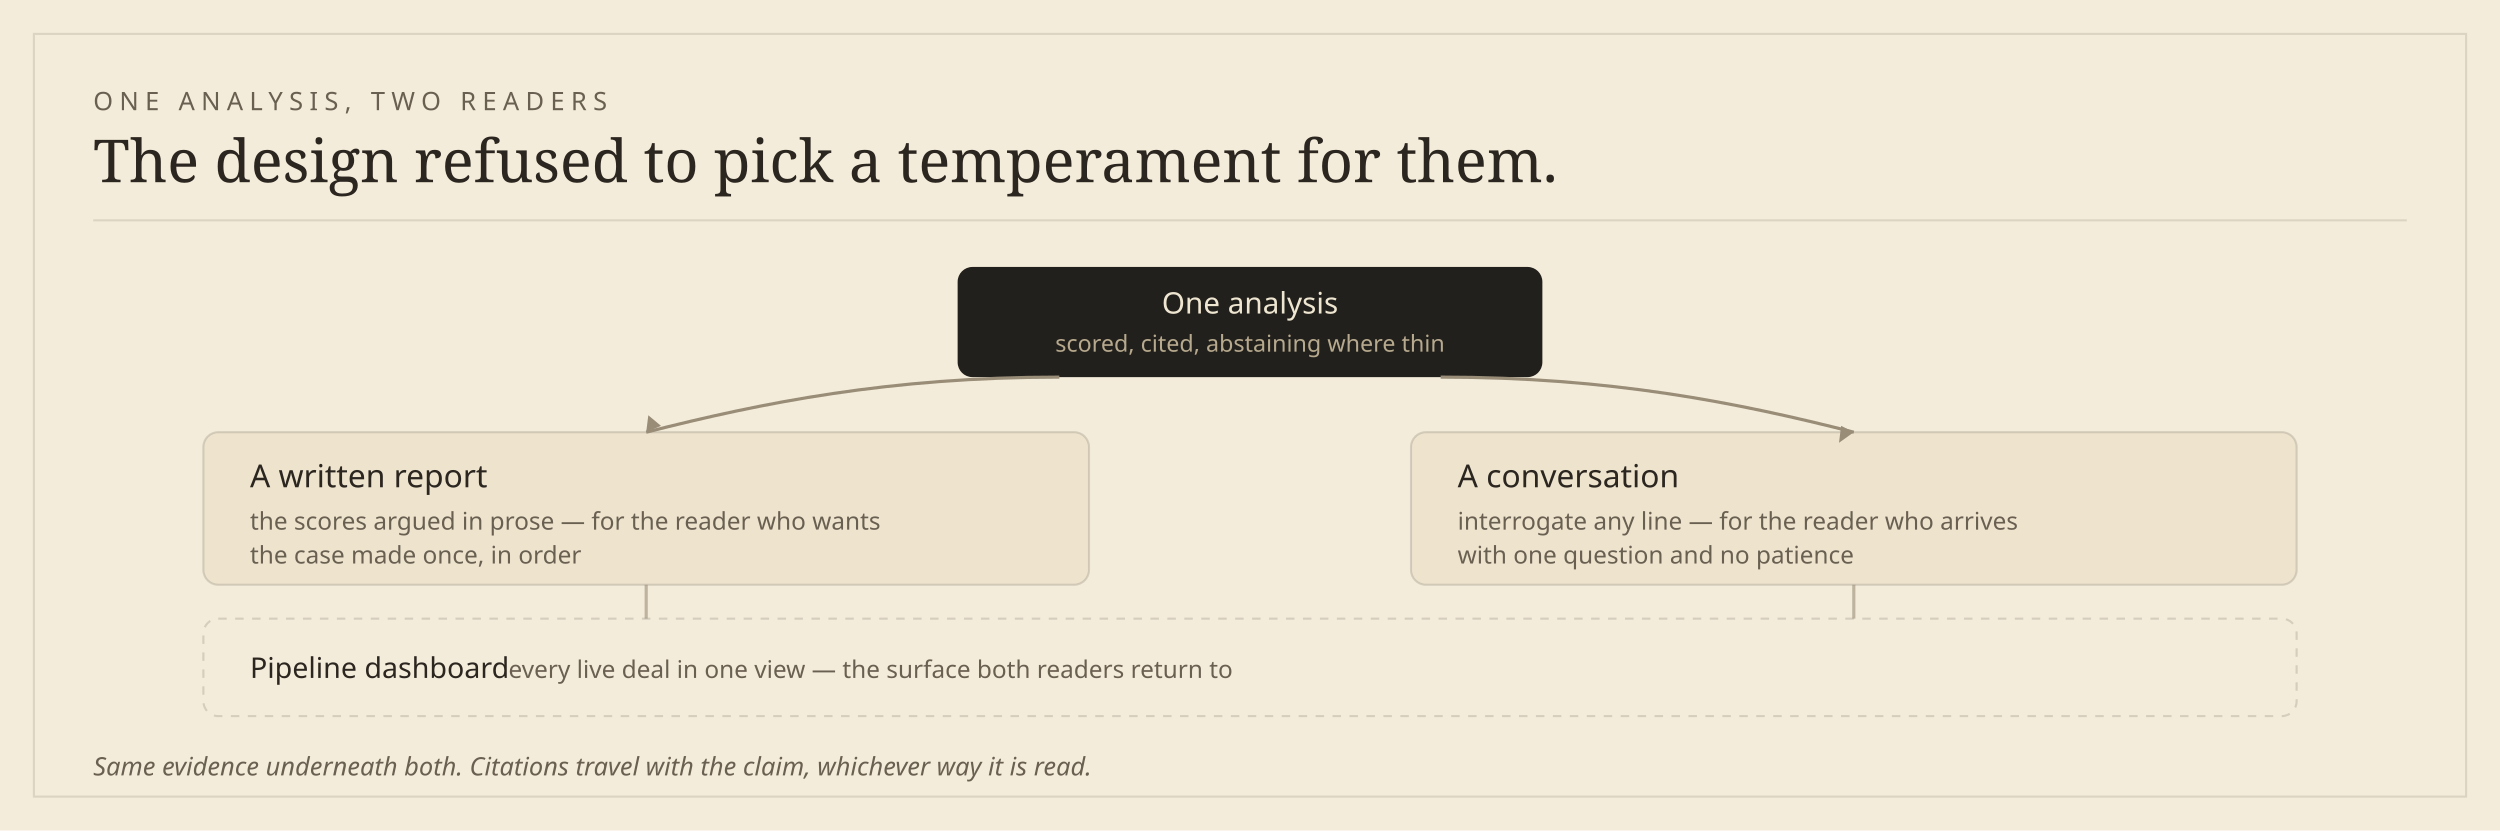
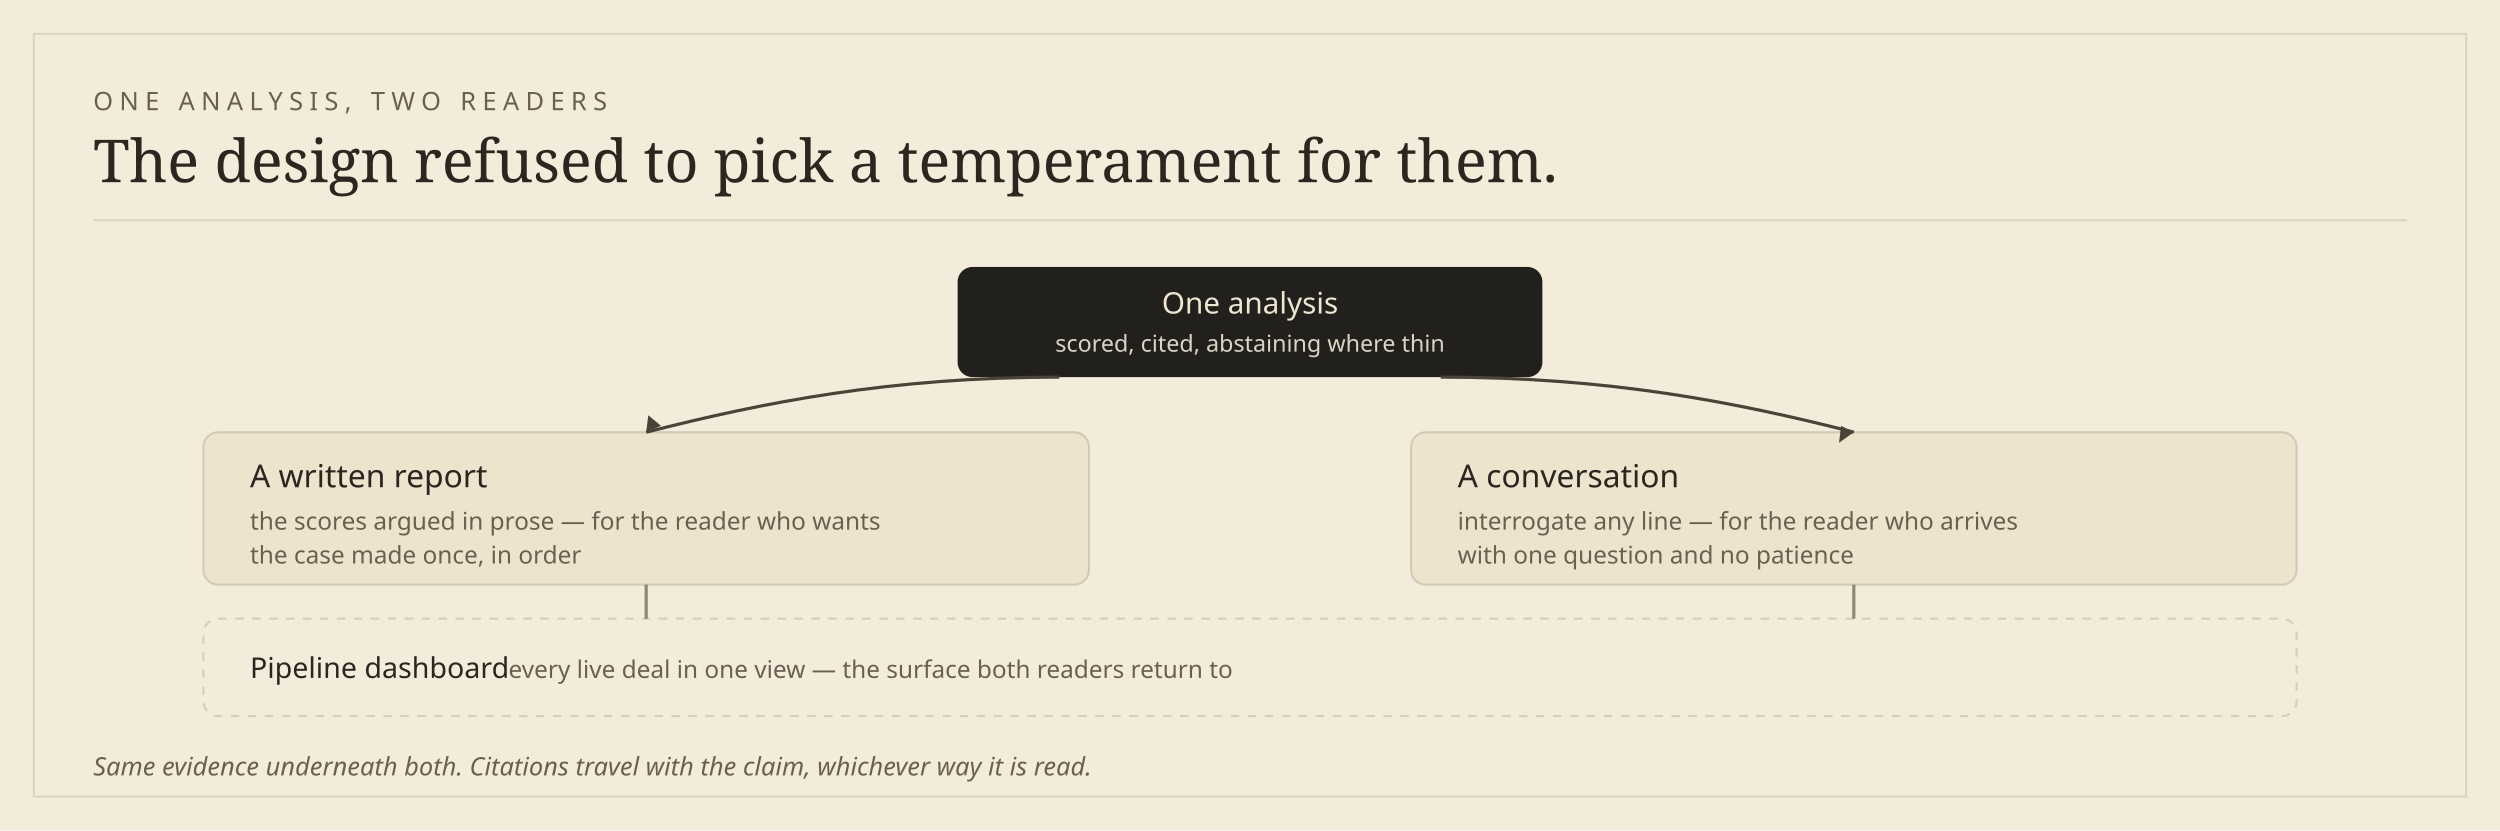
<svg xmlns="http://www.w3.org/2000/svg" viewBox="0 0 1180 392" role="img" aria-label="Diagram: one underlying analysis rendered two ways — a written descriptive report and a conversational interrogation — both sitting over a pipeline-wide scoring dashboard, with citations shared by both.">
  <rect width="1180" height="392" fill="#F4ECDA" />
  <rect x="16" y="16" width="1148" height="360" fill="none" stroke="rgba(44,38,32,0.12)" />
  <style>
    .hd3{font-family:Georgia,serif;fill:#2C2620}
    .lb3{font-family:'IBM Plex Sans',sans-serif;fill:#6A6052}
    .ik3{font-family:'IBM Plex Sans',sans-serif;fill:#2C2620}
  </style>
  <text x="44" y="52" class="lb3" font-size="12" letter-spacing="3">ONE ANALYSIS, TWO READERS</text>
  <text x="44" y="86" class="hd3" font-size="28">The design refused to pick a temperament for them.</text>
  <line x1="44" y1="104" x2="1136" y2="104" stroke="rgba(44,38,32,0.12)" />
  <rect x="452" y="126" width="276" height="52" rx="7" fill="#22201C" />
  <text x="590" y="148" fill="#EFE6D2" font-family="'IBM Plex Sans',sans-serif" font-size="14" text-anchor="middle">One analysis</text>
-   <text x="590" y="166" fill="#B6A98D" font-family="'IBM Plex Sans',sans-serif" font-size="11" text-anchor="middle">scored, cited, abstaining where thin</text>
+   <text x="590" y="166" fill="#DAD4C6" font-family="'IBM Plex Sans',sans-serif" font-size="11" text-anchor="middle">scored, cited, abstaining where thin</text>
  <rect x="96" y="204" width="418" height="72" rx="7" fill="#EEE4CE" stroke="rgba(44,38,32,.16)" />
  <text x="118" y="230" class="ik3" font-size="15">A written report</text>
  <text x="118" y="250" class="lb3" font-size="11.5">the scores argued in prose — for the reader who wants</text>
  <text x="118" y="266" class="lb3" font-size="11.5">the case made once, in order</text>
  <rect x="666" y="204" width="418" height="72" rx="7" fill="#EEE4CE" stroke="rgba(44,38,32,.16)" />
  <text x="688" y="230" class="ik3" font-size="15">A conversation</text>
  <text x="688" y="250" class="lb3" font-size="11.5">interrogate any line — for the reader who arrives</text>
  <text x="688" y="266" class="lb3" font-size="11.5">with one question and no patience</text>
-   <g stroke="#998D78" stroke-width="1.5" fill="none">
+   <g stroke="#494338" stroke-width="1.5" fill="none">
    <path d="M 500 178 C 420 178 360 190 305 204" />
    <path d="M 680 178 C 760 178 820 190 875 204" />
  </g>
-   <path d="M 305 204 l 1 -8 6 5 z" fill="#998D78" />
-   <path d="M 875 204 l -6 -3 -1 8 z" fill="#998D78" />
+   <path d="M 305 204 l 1 -8 6 5 z" fill="#494338" />
+   <path d="M 875 204 l -6 -3 -1 8 z" fill="#494338" />
  <rect x="96" y="292" width="988" height="46" rx="7" fill="#F4ECDA" stroke="rgba(44,38,32,.16)" stroke-dasharray="4 4" />
  <text x="118" y="320" class="ik3" font-size="13.5">Pipeline dashboard</text>
  <text x="240" y="320" class="lb3" font-size="11.5">every live deal in one view — the surface both readers return to</text>
-   <g stroke="#998D78" stroke-width="1.5" fill="none" opacity=".6">
+   <g stroke="#494338" stroke-width="1.5" fill="none" opacity=".6">
    <path d="M 305 276 V 292" />
    <path d="M 875 276 V 292" />
  </g>
  <text x="44" y="366" class="lb3" font-size="12" font-style="italic">Same evidence underneath both. Citations travel with the claim, whichever way it is read.</text>
</svg>
